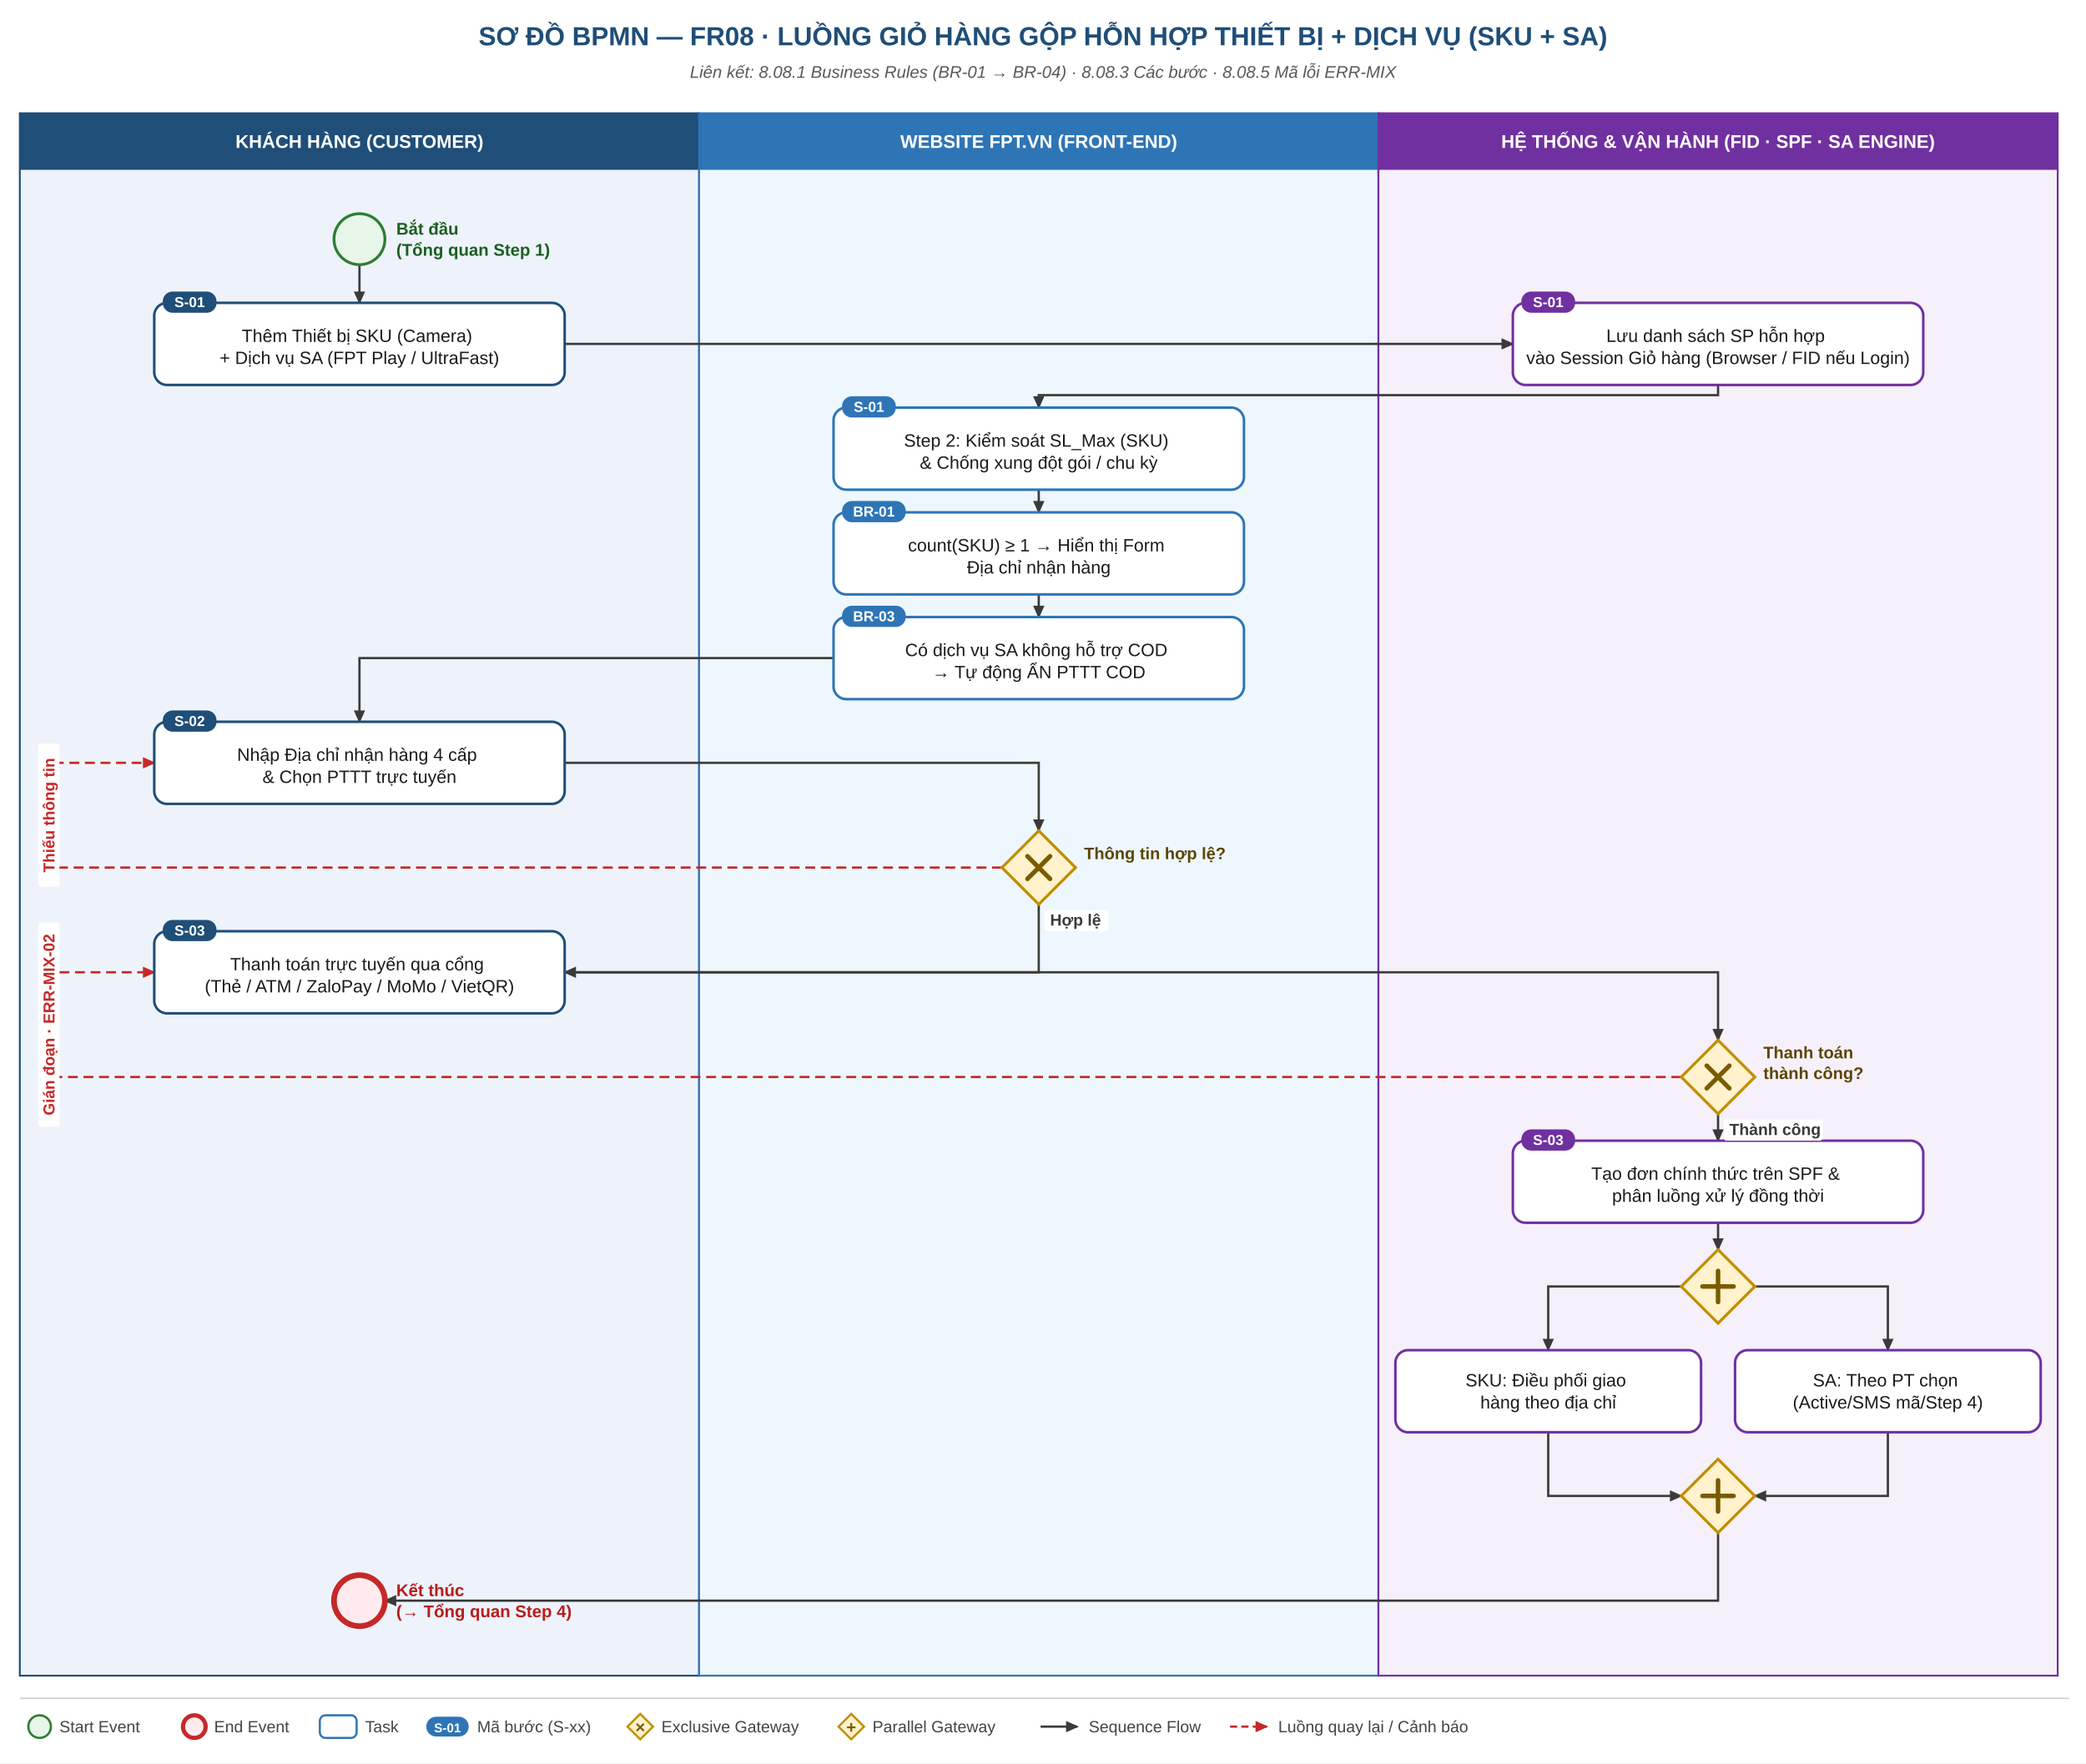
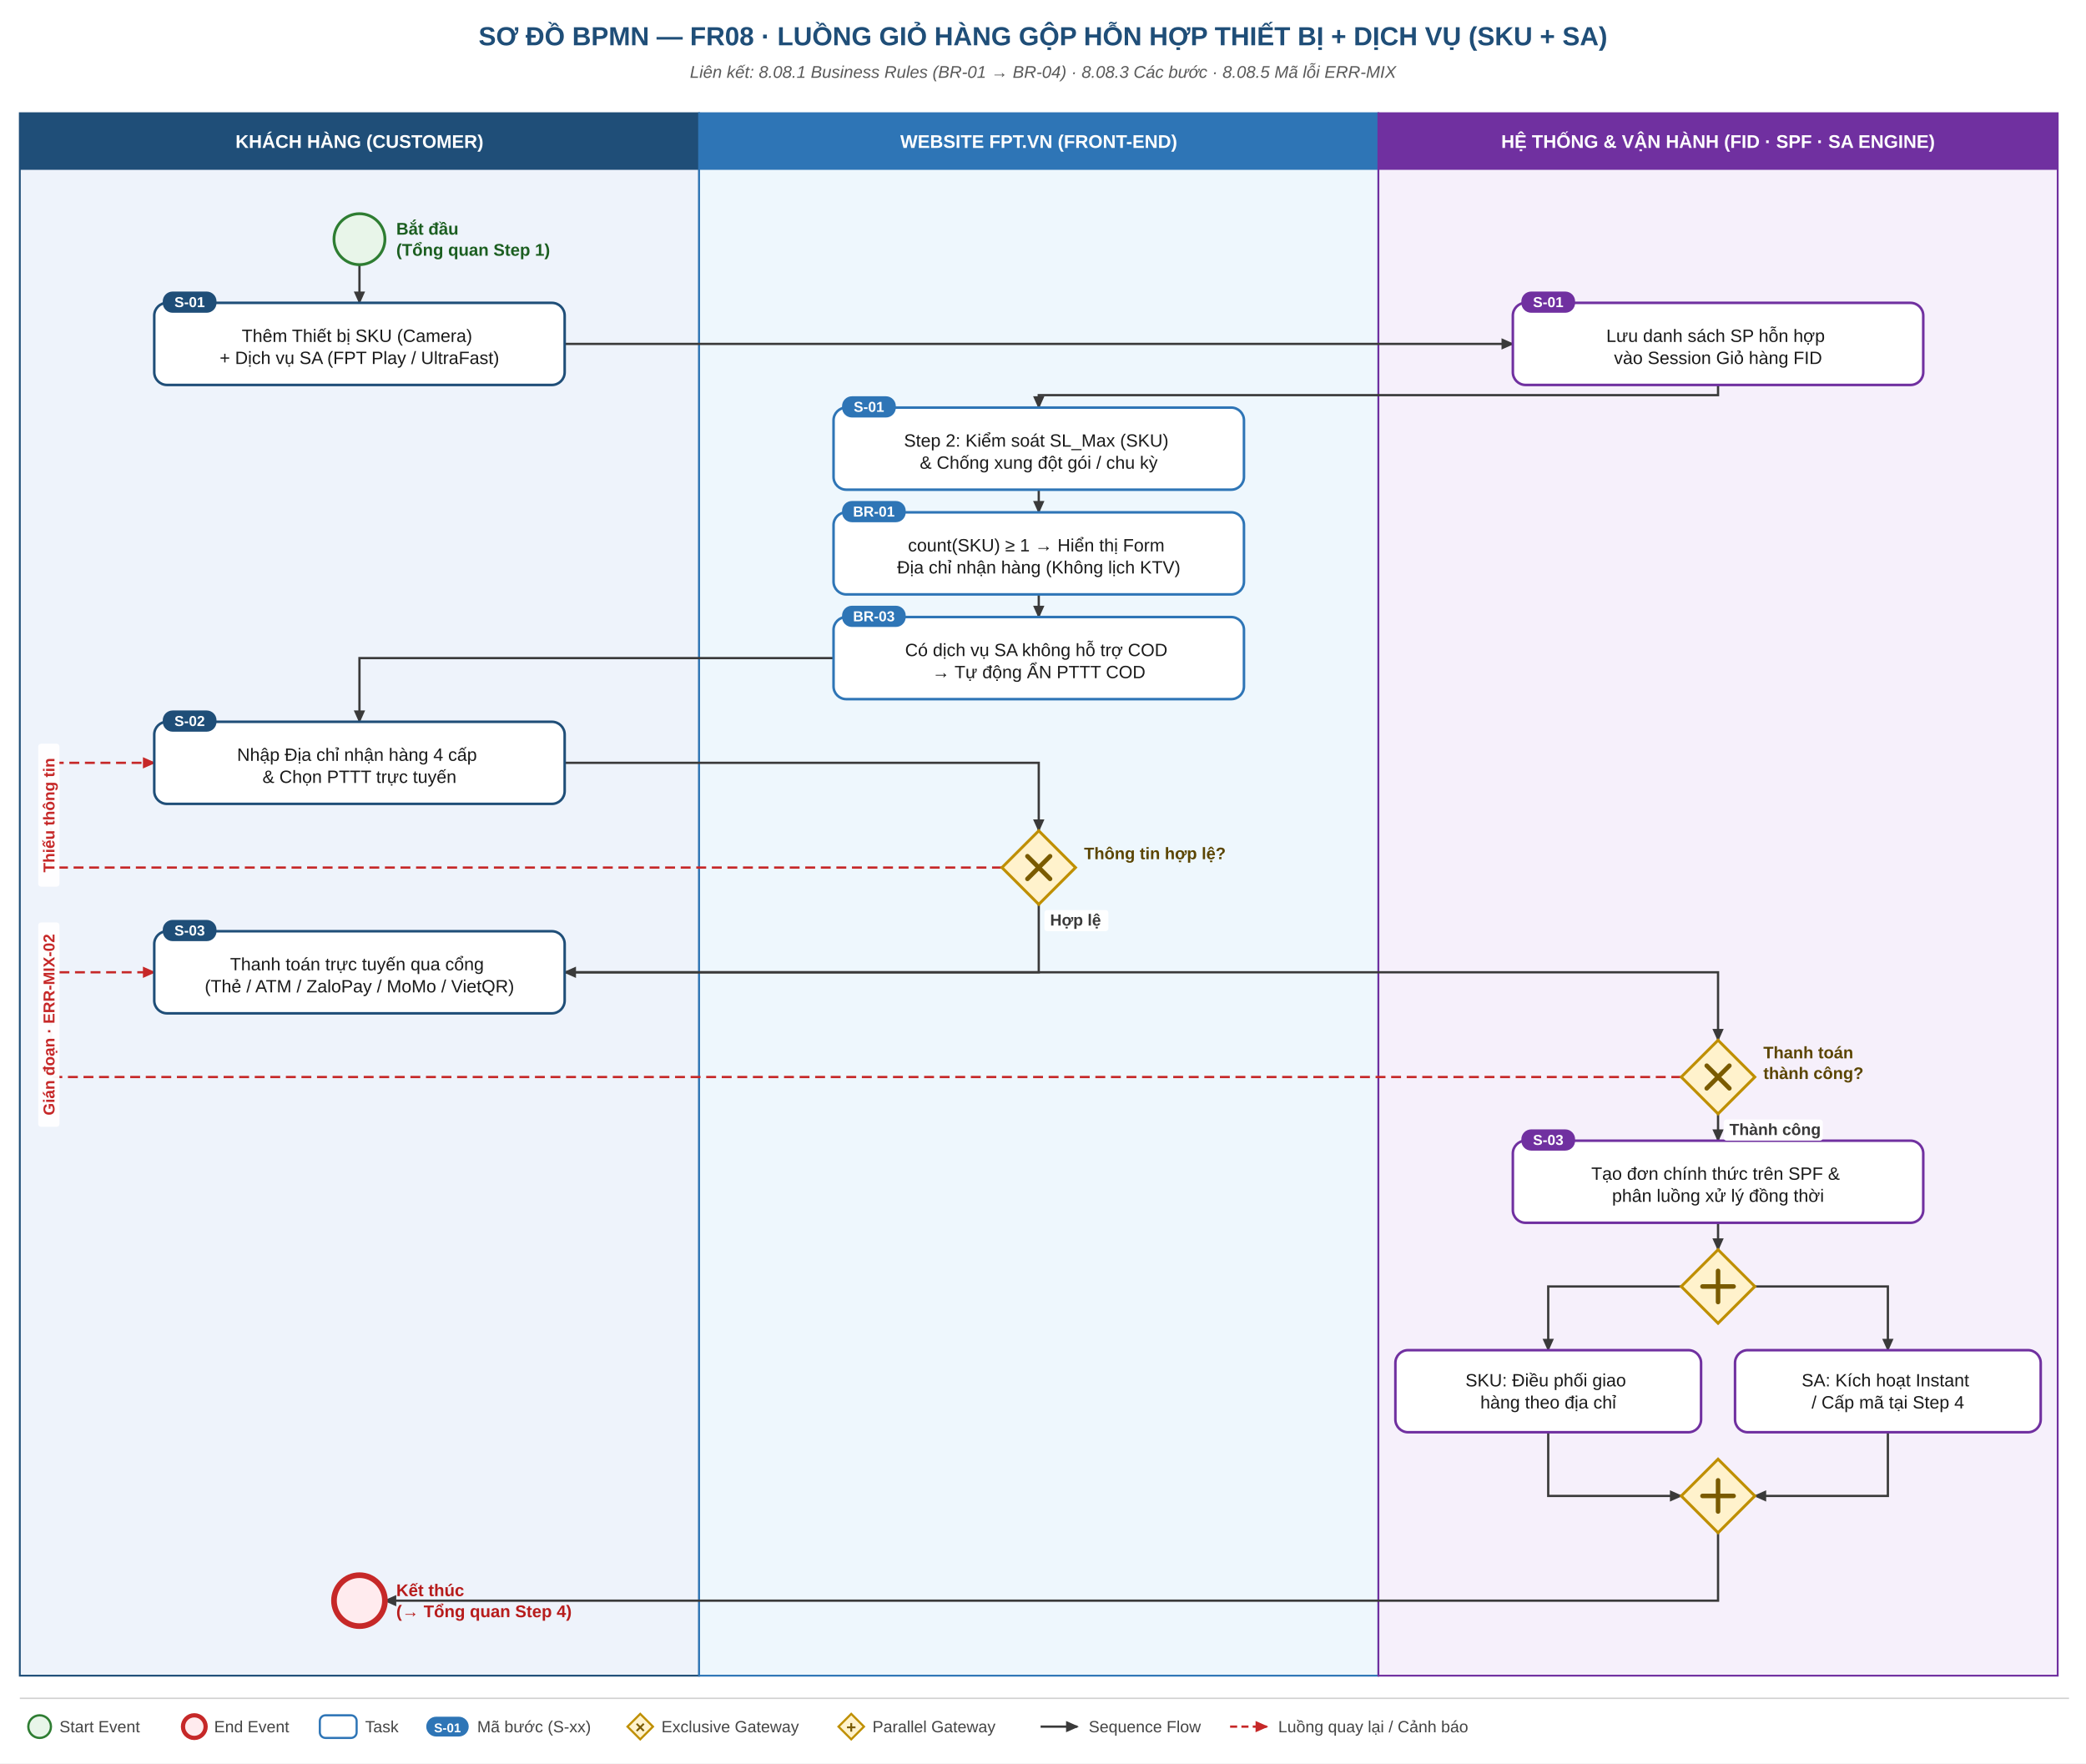
<svg xmlns="http://www.w3.org/2000/svg" width="1474" height="1246" viewBox="0 0 1474 1246" font-family="Arial, Helvetica, sans-serif">
  <rect width="1474" height="1246" fill="#ffffff" />
  <defs>
    <marker id="a" markerWidth="10" markerHeight="10" refX="8" refY="4" orient="auto" markerUnits="userSpaceOnUse">
      <path d="M0,0 L9,4 L0,8 Z" fill="#3a3a3a" />
    </marker>
    <marker id="ar" markerWidth="10" markerHeight="10" refX="8" refY="4" orient="auto" markerUnits="userSpaceOnUse">
      <path d="M0,0 L9,4 L0,8 Z" fill="#c62828" />
    </marker>
  </defs>
  <text x="737.0" y="32" font-size="18.5" font-weight="bold" fill="#1f4e78" text-anchor="middle">SƠ ĐỒ BPMN — FR08 · LUỒNG GIỎ HÀNG GỘP HỖN HỢP THIẾT BỊ + DỊCH VỤ (SKU + SA)</text>
  <text x="737.0" y="55" font-size="12" fill="#595959" font-style="italic" text-anchor="middle">Liên kết: 8.08.1 Business Rules (BR-01 → BR-04) · 8.08.3 Các bước · 8.08.5 Mã lỗi ERR-MIX</text>
  <rect x="14" y="80" width="480" height="1104" fill="#eef3fb" stroke="#1f4e78" stroke-width="1.3" />
  <rect x="14" y="80" width="480" height="40" fill="#1f4e78" />
  <text x="254.0" y="104.5" font-size="13" font-weight="bold" fill="#fff" text-anchor="middle">KHÁCH HÀNG (CUSTOMER)</text>
  <rect x="494" y="80" width="480" height="1104" fill="#eef7fd" stroke="#2e75b6" stroke-width="1.3" />
  <rect x="494" y="80" width="480" height="40" fill="#2e75b6" />
  <text x="734.0" y="104.5" font-size="13" font-weight="bold" fill="#fff" text-anchor="middle">WEBSITE FPT.VN (FRONT-END)</text>
  <rect x="974" y="80" width="480" height="1104" fill="#f6f0fb" stroke="#7030a0" stroke-width="1.3" />
  <rect x="974" y="80" width="480" height="40" fill="#7030a0" />
  <text x="1214.0" y="104.5" font-size="13" font-weight="bold" fill="#fff" text-anchor="middle">HỆ THỐNG &amp; VẬN HÀNH (FID · SPF · SA ENGINE)</text>
  <path d="M254.0,187.0 L254.0,214.0" fill="none" stroke="#3a3a3a" stroke-width="1.6" marker-end="url(#a)" />
  <path d="M399.0,243.0 L1069.0,243.0" fill="none" stroke="#3a3a3a" stroke-width="1.6" marker-end="url(#a)" />
  <path d="M1214.0,272.0 L1214.0,279.2 L734.0,279.2 L734.0,288.0" fill="none" stroke="#3a3a3a" stroke-width="1.6" marker-end="url(#a)" />
  <path d="M734.0,346.0 L734.0,362.0" fill="none" stroke="#3a3a3a" stroke-width="1.6" marker-end="url(#a)" />
  <path d="M734.0,420.0 L734.0,436.0" fill="none" stroke="#3a3a3a" stroke-width="1.6" marker-end="url(#a)" />
  <path d="M589.0,465.0 L254.0,465.0 L254.0,510.0" fill="none" stroke="#3a3a3a" stroke-width="1.6" marker-end="url(#a)" />
  <path d="M399.0,539.0 L734.0,539.0 L734.0,587.0" fill="none" stroke="#3a3a3a" stroke-width="1.6" marker-end="url(#a)" />
  <path d="M734.0,639.0 L734.0,687.0 L399.0,687.0" fill="none" stroke="#3a3a3a" stroke-width="1.6" marker-end="url(#a)" />
  <path d="M708.0,613.0 L36.0,613.0 L36.0,539.0 L109.0,539.0" fill="none" stroke="#c62828" stroke-width="1.6" stroke-dasharray="7,4" marker-end="url(#ar)" />
  <path d="M399.0,687.0 L1214.0,687.0 L1214.0,735.0" fill="none" stroke="#3a3a3a" stroke-width="1.6" marker-end="url(#a)" />
  <path d="M1214.0,787.0 L1214.0,806.0" fill="none" stroke="#3a3a3a" stroke-width="1.6" marker-end="url(#a)" />
  <path d="M1188.0,761.0 L36.0,761.0 L36.0,687.0 L109.0,687.0" fill="none" stroke="#c62828" stroke-width="1.6" stroke-dasharray="7,4" marker-end="url(#ar)" />
  <path d="M1214.0,864.0 L1214.0,883.0" fill="none" stroke="#3a3a3a" stroke-width="1.6" marker-end="url(#a)" />
  <path d="M1188.0,909.0 L1094.0,909.0 L1094.0,954.0" fill="none" stroke="#3a3a3a" stroke-width="1.6" marker-end="url(#a)" />
  <path d="M1240.0,909.0 L1334.0,909.0 L1334.0,954.0" fill="none" stroke="#3a3a3a" stroke-width="1.6" marker-end="url(#a)" />
  <path d="M1094.0,1012.0 L1094.0,1057.0 L1188.0,1057.0" fill="none" stroke="#3a3a3a" stroke-width="1.6" marker-end="url(#a)" />
  <path d="M1334.0,1012.0 L1334.0,1057.0 L1240.0,1057.0" fill="none" stroke="#3a3a3a" stroke-width="1.6" marker-end="url(#a)" />
  <path d="M1214.0,1083.0 L1214.0,1131.0 L272.0,1131.0" fill="none" stroke="#3a3a3a" stroke-width="1.6" marker-end="url(#a)" />
  <circle cx="254.0" cy="169.0" r="18" fill="#e8f5e9" stroke="#2e7d32" stroke-width="2" />
  <text x="280.0" y="165.8" font-size="12" fill="#1b5e20" font-weight="bold" text-anchor="start">
    <tspan x="280.0" dy="0.0">Bắt đầu</tspan>
    <tspan x="280.0" dy="14.9">(Tổng quan Step 1)</tspan>
  </text>
  <rect x="109.0" y="214.0" width="290" height="58" rx="9" fill="#ffffff" stroke="#1f4e78" stroke-width="1.8" />
  <text x="254.0" y="241.6" font-size="12.6" fill="#1a1a1a" font-weight="normal" text-anchor="middle">
    <tspan x="254.0" dy="0.0">Thêm Thiết bị SKU (Camera)</tspan>
    <tspan x="254.0" dy="15.6">+ Dịch vụ SA (FPT Play / UltraFast)</tspan>
  </text>
  <rect x="115.0" y="206.0" width="38" height="15" rx="7" fill="#1f4e78" />
  <text x="134.0" y="217.0" font-size="10.2" font-weight="bold" fill="#fff" text-anchor="middle">S-01</text>
  <rect x="1069.0" y="214.0" width="290" height="58" rx="9" fill="#ffffff" stroke="#7030a0" stroke-width="1.8" />
  <text x="1214.0" y="241.6" font-size="12.6" fill="#1a1a1a" font-weight="normal" text-anchor="middle">
    <tspan x="1214.0" dy="0.0">Lưu danh sách SP hỗn hợp</tspan>
-     <tspan x="1214.0" dy="15.6">vào Session Giỏ hàng (Browser / FID nếu Login)</tspan>
+     <tspan x="1214.0" dy="15.6">vào Session Giỏ hàng FID</tspan>
  </text>
  <rect x="1075.0" y="206.0" width="38" height="15" rx="7" fill="#7030a0" />
  <text x="1094.0" y="217.0" font-size="10.2" font-weight="bold" fill="#fff" text-anchor="middle">S-01</text>
  <rect x="589.0" y="288.0" width="290" height="58" rx="9" fill="#ffffff" stroke="#2e75b6" stroke-width="1.8" />
  <text x="734.0" y="315.6" font-size="12.6" fill="#1a1a1a" font-weight="normal" text-anchor="middle">
    <tspan x="734.0" dy="0.0">Step 2: Kiểm soát SL_Max (SKU)</tspan>
    <tspan x="734.0" dy="15.6">&amp; Chống xung đột gói / chu kỳ</tspan>
  </text>
  <rect x="595.0" y="280.0" width="38" height="15" rx="7" fill="#2e75b6" />
  <text x="614.0" y="291.0" font-size="10.2" font-weight="bold" fill="#fff" text-anchor="middle">S-01</text>
  <rect x="589.0" y="362.0" width="290" height="58" rx="9" fill="#ffffff" stroke="#2e75b6" stroke-width="1.8" />
  <text x="734.0" y="389.6" font-size="12.6" fill="#1a1a1a" font-weight="normal" text-anchor="middle">
    <tspan x="734.0" dy="0.0">count(SKU) ≥ 1 → Hiển thị Form</tspan>
-     <tspan x="734.0" dy="15.6">Địa chỉ nhận hàng</tspan>
+     <tspan x="734.0" dy="15.6">Địa chỉ nhận hàng (Không lịch KTV)</tspan>
  </text>
  <rect x="595.0" y="354.0" width="45" height="15" rx="7" fill="#2e75b6" />
  <text x="617.5" y="365.0" font-size="10.2" font-weight="bold" fill="#fff" text-anchor="middle">BR-01</text>
  <rect x="589.0" y="436.0" width="290" height="58" rx="9" fill="#ffffff" stroke="#2e75b6" stroke-width="1.8" />
  <text x="734.0" y="463.6" font-size="12.6" fill="#1a1a1a" font-weight="normal" text-anchor="middle">
    <tspan x="734.0" dy="0.0">Có dịch vụ SA không hỗ trợ COD</tspan>
    <tspan x="734.0" dy="15.6">→ Tự động ẨN PTTT COD</tspan>
  </text>
  <rect x="595.0" y="428.0" width="45" height="15" rx="7" fill="#2e75b6" />
  <text x="617.5" y="439.0" font-size="10.2" font-weight="bold" fill="#fff" text-anchor="middle">BR-03</text>
  <rect x="109.0" y="510.0" width="290" height="58" rx="9" fill="#ffffff" stroke="#1f4e78" stroke-width="1.8" />
  <text x="254.0" y="537.6" font-size="12.6" fill="#1a1a1a" font-weight="normal" text-anchor="middle">
    <tspan x="254.0" dy="0.0">Nhập Địa chỉ nhận hàng 4 cấp</tspan>
    <tspan x="254.0" dy="15.6">&amp; Chọn PTTT trực tuyến</tspan>
  </text>
  <rect x="115.0" y="502.0" width="38" height="15" rx="7" fill="#1f4e78" />
  <text x="134.0" y="513.0" font-size="10.2" font-weight="bold" fill="#fff" text-anchor="middle">S-02</text>
  <polygon points="734.0,587.0 760.0,613.0 734.0,639.0 708.0,613.0" fill="#fff2cc" stroke="#bf8f00" stroke-width="2" />
  <path d="M726.0,605.0 L742.0,621.0 M742.0,605.0 L726.0,621.0" stroke="#7a5b00" stroke-width="3.2" stroke-linecap="round" />
  <text x="766.0" y="607.1" font-size="11.8" fill="#5b4500" font-weight="bold" text-anchor="start">
    <tspan x="766.0" dy="0.0">Thông tin hợp lệ?</tspan>
  </text>
  <rect x="109.0" y="658.0" width="290" height="58" rx="9" fill="#ffffff" stroke="#1f4e78" stroke-width="1.8" />
  <text x="254.0" y="685.6" font-size="12.6" fill="#1a1a1a" font-weight="normal" text-anchor="middle">
    <tspan x="254.0" dy="0.0">Thanh toán trực tuyến qua cổng</tspan>
    <tspan x="254.0" dy="15.6">(Thẻ / ATM / ZaloPay / MoMo / VietQR)</tspan>
  </text>
  <rect x="115.0" y="650.0" width="38" height="15" rx="7" fill="#1f4e78" />
  <text x="134.0" y="661.0" font-size="10.2" font-weight="bold" fill="#fff" text-anchor="middle">S-03</text>
  <polygon points="1214.0,735.0 1240.0,761.0 1214.0,787.0 1188.0,761.0" fill="#fff2cc" stroke="#bf8f00" stroke-width="2" />
  <path d="M1206.0,753.0 L1222.0,769.0 M1222.0,753.0 L1206.0,769.0" stroke="#7a5b00" stroke-width="3.2" stroke-linecap="round" />
  <text x="1246.0" y="747.8" font-size="11.8" fill="#5b4500" font-weight="bold" text-anchor="start">
    <tspan x="1246.0" dy="0.0">Thanh toán</tspan>
    <tspan x="1246.0" dy="14.6">thành công?</tspan>
  </text>
  <rect x="1069.0" y="806.0" width="290" height="58" rx="9" fill="#ffffff" stroke="#7030a0" stroke-width="1.8" />
  <text x="1214.0" y="833.6" font-size="12.6" fill="#1a1a1a" font-weight="normal" text-anchor="middle">
    <tspan x="1214.0" dy="0.0">Tạo đơn chính thức trên SPF &amp;</tspan>
    <tspan x="1214.0" dy="15.6">phân luồng xử lý đồng thời</tspan>
  </text>
  <rect x="1075.0" y="798.0" width="38" height="15" rx="7" fill="#7030a0" />
  <text x="1094.0" y="809.0" font-size="10.2" font-weight="bold" fill="#fff" text-anchor="middle">S-03</text>
  <polygon points="1214.0,883.0 1240.0,909.0 1214.0,935.0 1188.0,909.0" fill="#fff2cc" stroke="#bf8f00" stroke-width="2" />
  <path d="M1203.0,909.0 L1225.0,909.0 M1214.0,898.0 L1214.0,920.0" stroke="#7a5b00" stroke-width="3.2" stroke-linecap="round" />
  <rect x="986.0" y="954.0" width="216" height="58" rx="9" fill="#ffffff" stroke="#7030a0" stroke-width="1.8" />
  <text x="1094.0" y="979.6" font-size="12.6" fill="#1a1a1a" font-weight="normal" text-anchor="middle">
    <tspan x="1094.0" dy="0.0">SKU: Điều phối giao</tspan>
    <tspan x="1094.0" dy="15.6">hàng theo địa chỉ</tspan>
  </text>
  <rect x="1226.0" y="954.0" width="216" height="58" rx="9" fill="#ffffff" stroke="#7030a0" stroke-width="1.8" />
  <text x="1334.0" y="979.6" font-size="12.6" fill="#1a1a1a" font-weight="normal" text-anchor="middle">
-     <tspan x="1334.0" dy="0.0">SA: Theo PT chọn</tspan>
-     <tspan x="1334.0" dy="15.6">(Active/SMS mã/Step 4)</tspan>
+     <tspan x="1334.0" dy="0.0">SA: Kích hoạt Instant</tspan>
+     <tspan x="1334.0" dy="15.6">/ Cấp mã tại Step 4</tspan>
  </text>
  <polygon points="1214.0,1031.0 1240.0,1057.0 1214.0,1083.0 1188.0,1057.0" fill="#fff2cc" stroke="#bf8f00" stroke-width="2" />
  <path d="M1203.0,1057.0 L1225.0,1057.0 M1214.0,1046.0 L1214.0,1068.0" stroke="#7a5b00" stroke-width="3.2" stroke-linecap="round" />
  <circle cx="254.0" cy="1131.0" r="18" fill="#ffebee" stroke="#c62828" stroke-width="4" />
  <text x="280.0" y="1127.8" font-size="12" fill="#b71c1c" font-weight="bold" text-anchor="start">
    <tspan x="280.0" dy="0.0">Kết thúc</tspan>
    <tspan x="280.0" dy="14.9">(→ Tổng quan Step 4)</tspan>
  </text>
  <rect x="738.0" y="643.0" width="45.2" height="15" fill="#ffffff" opacity="0.95" rx="2" />
  <text x="742.0" y="654.0" font-size="11.4" font-weight="bold" fill="#3a3a3a" text-anchor="start">Hợp lệ</text>
  <g transform="rotate(-90 36.0 576.0)">
    <rect x="-14.5" y="567.0" width="101.0" height="15" fill="#fff" opacity="0.95" rx="2" />
    <text x="36.0" y="578.5" font-size="11.2" font-weight="bold" fill="#c62828" text-anchor="middle">Thiếu thông tin</text>
  </g>
  <rect x="1218.0" y="791.0" width="70.0" height="15" fill="#ffffff" opacity="0.95" rx="2" />
  <text x="1222.0" y="802.0" font-size="11.4" font-weight="bold" fill="#3a3a3a" text-anchor="start">Thành công</text>
  <g transform="rotate(-90 36.0 724.0)">
    <rect x="-36.2" y="715.0" width="144.4" height="15" fill="#fff" opacity="0.95" rx="2" />
    <text x="36.0" y="726.5" font-size="11.2" font-weight="bold" fill="#c62828" text-anchor="middle">Gián đoạn · ERR-MIX-02</text>
  </g>
  <line x1="14" y1="1200.0" x2="1462" y2="1200.0" stroke="#d0d0d0" />
  <circle cx="28" cy="1220.0" r="8" fill="#e8f5e9" stroke="#2e7d32" stroke-width="1.6" />
  <text x="42" y="1224.0" font-size="11.5" fill="#444">Start Event</text>
  <circle cx="137.3" cy="1220.0" r="8" fill="#ffebee" stroke="#c62828" stroke-width="3" />
  <text x="151.3" y="1224.0" font-size="11.5" fill="#444">End Event</text>
  <rect x="226.0" y="1212.0" width="26" height="16" rx="4" fill="#fff" stroke="#2e75b6" stroke-width="1.5" />
  <text x="258.0" y="1224.0" font-size="11.5" fill="#444">Task</text>
  <rect x="301.2" y="1213.0" width="30" height="14" rx="7" fill="#2e75b6" />
  <text x="316.2" y="1224.0" font-size="9" font-weight="bold" fill="#fff" text-anchor="middle">S-01</text>
  <text x="337.2" y="1224.0" font-size="11.5" fill="#444">Mã bước (S-xx)</text>
  <polygon points="452.4,1211.0 461.4,1220.0 452.4,1229.0 443.4,1220.0" fill="#fff2cc" stroke="#bf8f00" stroke-width="1.5" />
  <text x="452.4" y="1224.5" font-size="12" font-weight="bold" fill="#7a5b00" text-anchor="middle">×</text>
  <text x="467.4" y="1224.0" font-size="11.5" fill="#444">Exclusive Gateway</text>
  <polygon points="601.5,1211.0 610.5,1220.0 601.5,1229.0 592.5,1220.0" fill="#fff2cc" stroke="#bf8f00" stroke-width="1.5" />
  <text x="601.5" y="1224.5" font-size="12" font-weight="bold" fill="#7a5b00" text-anchor="middle">+</text>
  <text x="616.5" y="1224.0" font-size="11.5" fill="#444">Parallel Gateway</text>
  <path d="M735.3,1220.0 L761.3,1220.0" stroke="#3a3a3a" stroke-width="1.6" marker-end="url(#a)" />
  <text x="769.3" y="1224.0" font-size="11.5" fill="#444">Sequence Flow</text>
  <path d="M869.2,1220.0 L895.2,1220.0" stroke="#c62828" stroke-width="1.6" stroke-dasharray="5,3" marker-end="url(#ar)" />
  <text x="903.2" y="1224.0" font-size="11.5" fill="#444">Luồng quay lại / Cảnh báo</text>
</svg>
